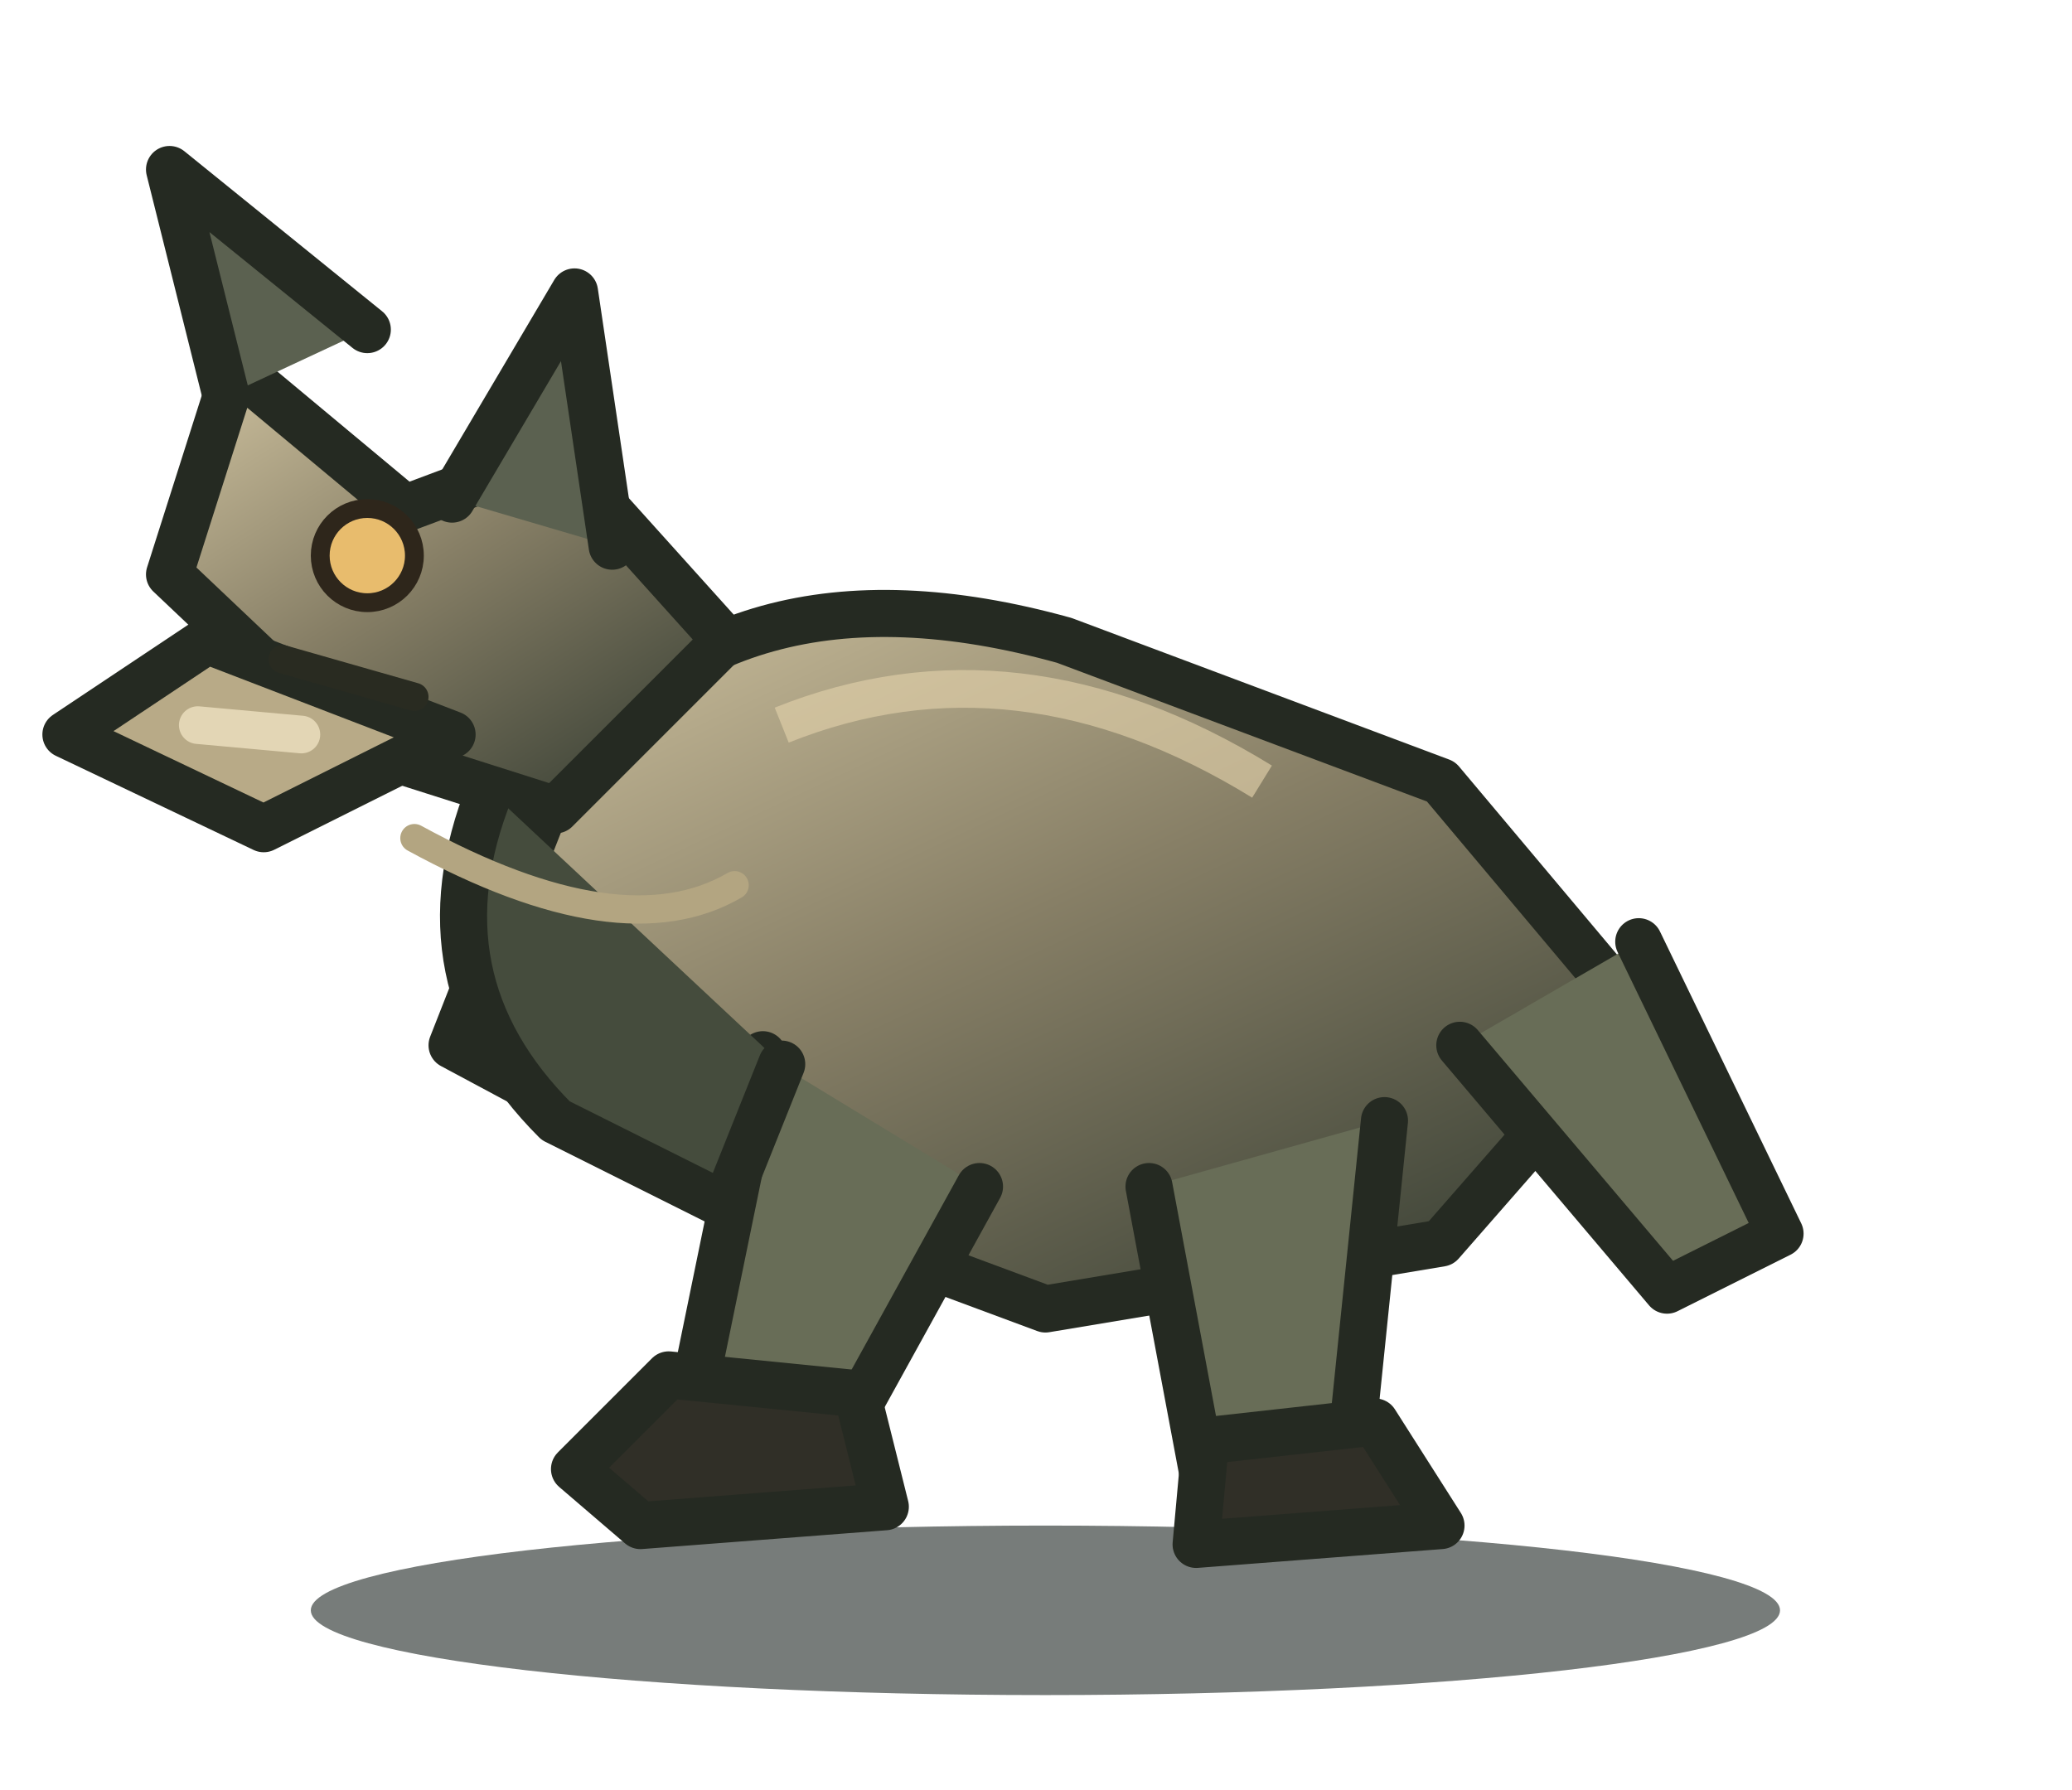
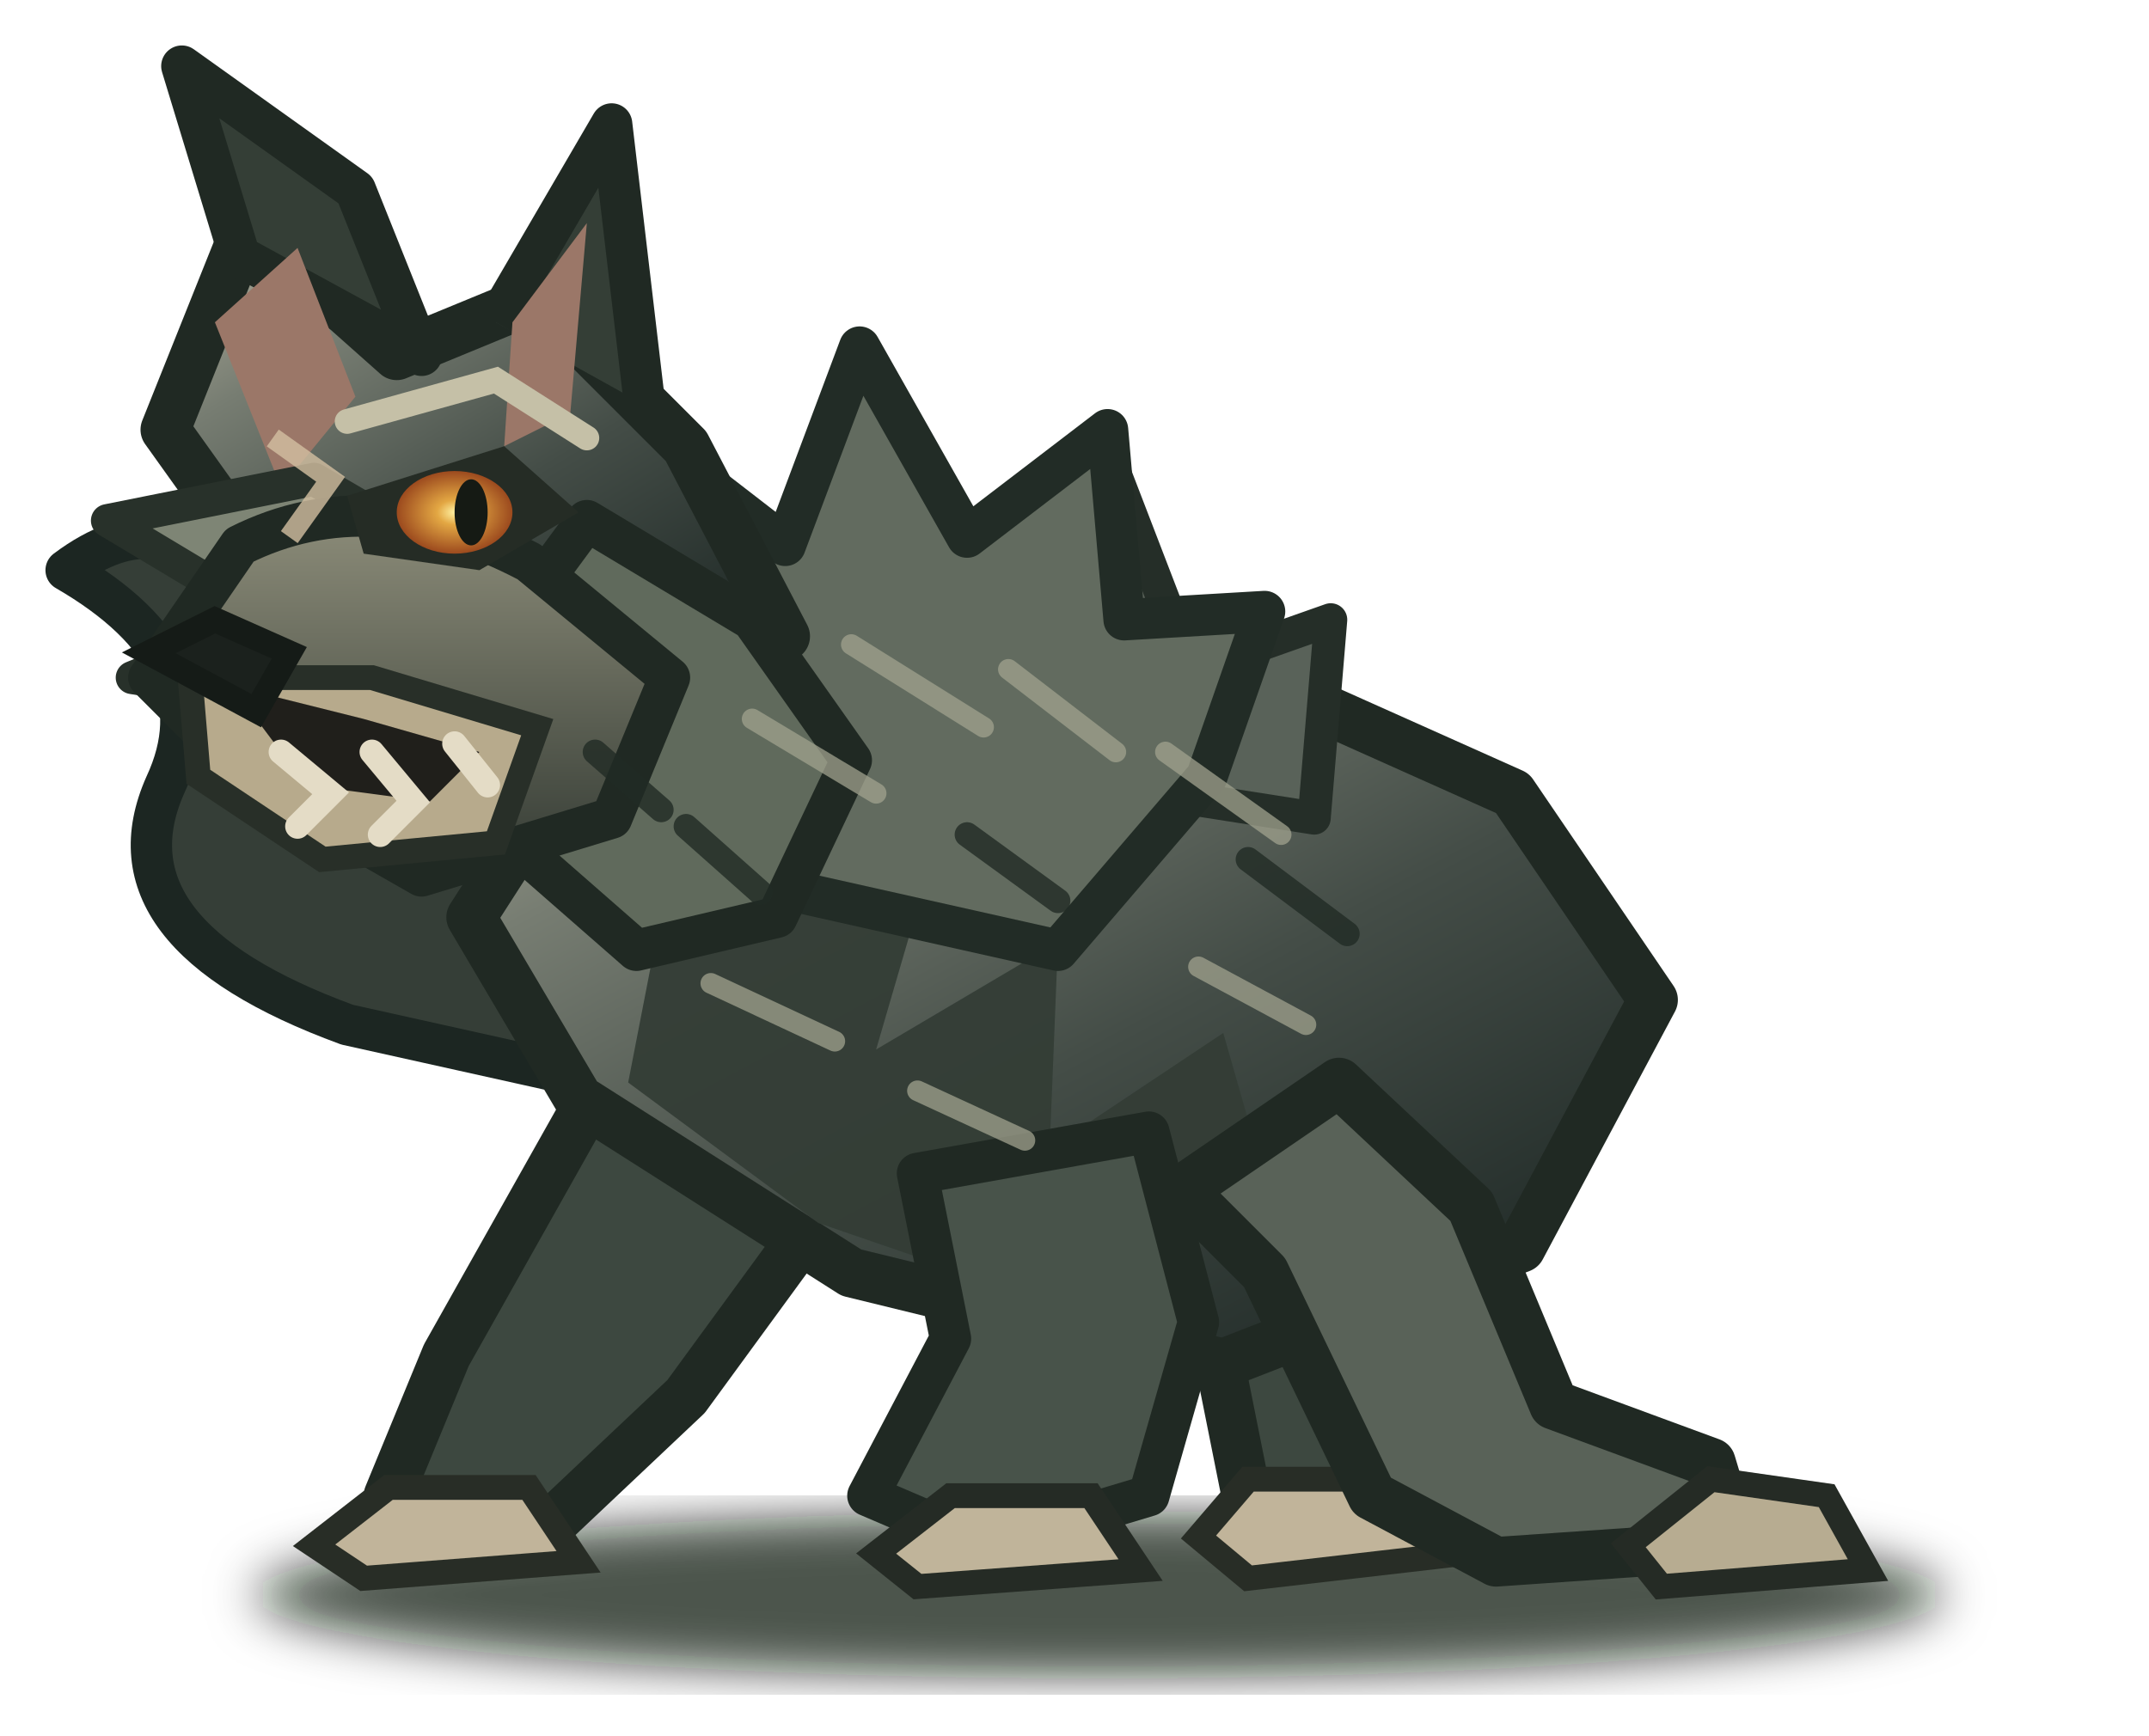
- <svg xmlns="http://www.w3.org/2000/svg" viewBox="0 0 220 190">
+ <svg xmlns="http://www.w3.org/2000/svg" viewBox="0 0 260 210">
  <defs>
-     <linearGradient id="fur" x2="0.8" y2="1">
-       <stop stop-color="#d1c4a1" />
-       <stop offset=".5" stop-color="#877f66" />
-       <stop offset="1" stop-color="#3d4337" />
+     <linearGradient id="fur" x1="0" y1="0" x2=".8" y2="1">
+       <stop stop-color="#b9b5a2" />
+       <stop offset=".28" stop-color="#777d72" />
+       <stop offset=".62" stop-color="#444d47" />
+       <stop offset="1" stop-color="#202a27" />
    </linearGradient>
-     <linearGradient id="belly" x2="0" y2="1">
-       <stop stop-color="#b8aa87" />
-       <stop offset="1" stop-color="#706c58" />
+     <linearGradient id="muzzle" x1="0" y1="0" x2="0" y2="1">
+       <stop stop-color="#8c8c79" />
+       <stop offset="1" stop-color="#343b34" />
    </linearGradient>
+     <linearGradient id="underfur" x1="0" y1="0" x2="0" y2="1">
+       <stop stop-color="#c1b59a" />
+       <stop offset="1" stop-color="#68695b" />
+     </linearGradient>
+     <linearGradient id="claw" x1="0" y1="0" x2="1" y2="1">
+       <stop stop-color="#e5dcc4" />
+       <stop offset="1" stop-color="#77796c" />
+     </linearGradient>
+     <radialGradient id="eye">
+       <stop stop-color="#fff1a2" />
+       <stop offset=".3" stop-color="#e3a743" />
+       <stop offset="1" stop-color="#9c4a1e" />
+     </radialGradient>
+     <filter id="shadow">
+       <feGaussianBlur stdDeviation="3" />
+     </filter>
  </defs>
-   <ellipse cx="111" cy="171" rx="78" ry="9" fill="#07100c" opacity=".55" />
-   <g stroke="#252a22" stroke-width="5" stroke-linejoin="round" stroke-linecap="round">
-     <path d="M59 83Q77 58 113 68L153 83 174 108 153 132 111 139 76 126 48 111Z" fill="url(#fur)" />
-     <path d="M81 112 73 151 88 155 104 126M122 126 128 158 143 158 147 119M155 111 177 137 189 131 174 100" fill="#686d57" />
-     <path d="M71 146 91 148 94 160 68 162 61 156ZM128 153 146 151 153 162 127 164Z" fill="#302f27" />
-     <path d="M59 86 37 79 18 61 25 39 43 54 59 48 77 68Z" fill="url(#fur)" />
-     <path d="M24 42 18 18 39 35M48 53 61 31 65 58" fill="#5b6150" />
-     <path d="M22 68 7 78 28 88 48 78Z" fill="#b8aa87" />
-     <path d="M32 78 21 77" stroke="#e3d6b5" stroke-width="4" />
-     <path d="M52 84Q44 104 59 119L77 128 83 113" fill="#454c3d" />
-     <path d="M44 89Q66 101 78 94" fill="none" stroke="#b3a581" stroke-width="3" />
-     <circle cx="39" cy="59" r="5" fill="#e8bc6d" stroke="#2e261b" stroke-width="2" />
-     <path d="M30 70 44 74" stroke="#292b21" stroke-width="3" />
+   <ellipse cx="133" cy="193" rx="102" ry="10" fill="#020706" opacity=".7" filter="url(#shadow)" />
+   <path d="M69 106Q42 92 28 72Q20 60 8 69Q27 80 20 95Q12 113 42 124L78 132Z" fill="#353e37" stroke="#1c2622" stroke-width="5" stroke-linejoin="round" />
+   <path d="M72 132L54 164 47 181 65 186 83 169 102 143M132 137L147 162 151 182 169 185 177 174 166 133" fill="#3d4840" stroke="#202923" stroke-width="6" stroke-linejoin="round" />
+   <path d="M47 180L64 180 70 189 44 191 38 187ZM151 179L168 179 177 188 151 191 145 186Z" fill="#c1b49a" stroke="#282d26" stroke-width="3" />
+   <path d="M75 83Q105 61 145 79L183 96 200 121 184 151 148 165 103 154 70 133 57 111Z" fill="url(#fur)" stroke="#202923" stroke-width="6" stroke-linejoin="round" />
+   <path d="M76 86L58 70 84 77 73 55 101 72 101 50 120 72 134 55 144 81 161 75 159 99Z" fill="#596259" stroke="#252e28" stroke-width="4" stroke-linejoin="round" />
+   <path d="M83 95L102 91 92 111 113 103 106 127 128 114 127 139 148 125 154 146 131 159 99 148 76 131Z" fill="#333d36" opacity=".95" />
+   <path d="M162 131L178 146 188 170 207 177 210 187 181 189 166 181 153 154 143 144Z" fill="#596258" stroke="#202923" stroke-width="6" stroke-linejoin="round" />
+   <path d="M207 179L221 181 226 190 201 192 197 187Z" fill="#b7ac91" stroke="#252b25" stroke-width="3" />
+   <path d="M111 142L115 162 105 181 119 187 139 181 145 160 139 137Z" fill="#48534a" stroke="#202923" stroke-width="5" stroke-linejoin="round" />
+   <path d="M115 181L132 181 138 190 111 192 106 188Z" fill="#c0b49a" stroke="#252b25" stroke-width="3" />
+   <path d="M70 102L54 86 64 81 52 63 78 73 73 49 95 66 104 42 117 65 134 52 136 75 153 74 146 94 128 115Z" fill="#626b5f" stroke="#222c26" stroke-width="5" stroke-linejoin="round" />
+   <path d="M57 83L35 73 20 52 30 27 48 43 65 36 83 54 95 77Z" fill="url(#fur)" stroke="#202923" stroke-width="6" stroke-linejoin="round" />
+   <path d="M29 31L22 8 43 23 51 43ZM60 39L74 15 78 49" fill="#343e36" stroke="#202923" stroke-width="5" stroke-linejoin="round" />
+   <path d="M26 39L36 30 43 48 34 59Z" fill="#9b7768" />
+   <path d="M62 39L71 27 69 50 61 54Z" fill="#9b7768" />
+   <path d="M38 58L13 63 33 75 16 82 47 87 62 72Z" fill="#7e8575" stroke="#28312a" stroke-width="4" stroke-linejoin="round" />
+   <path d="M71 63L91 75 103 92 94 111 77 115 61 101 57 82Z" fill="#606a5c" stroke="#202923" stroke-width="5" stroke-linejoin="round" />
+   <path d="M29 66Q45 58 64 68L81 82 74 99 51 106 30 94 18 82Z" fill="url(#muzzle)" stroke="#202923" stroke-width="5" stroke-linejoin="round" />
+   <path d="M23 82L45 82 65 88 60 102 39 104 24 94Z" fill="#b7aa8c" stroke="#282f28" stroke-width="3" />
+   <path d="M28 83L44 87 58 91 52 97 37 95Z" fill="#201f1b" />
+   <path d="M34 91L40 96 36 100M45 91L50 97 46 101M55 90L59 95" fill="none" stroke="#e4dcc6" stroke-width="3" stroke-linecap="round" />
+   <path d="M18 79L26 75 35 79 31 86Z" fill="#1b211d" stroke="#151b17" stroke-width="3" />
+   <path d="M42 60L61 54 70 62 58 69 44 67Z" fill="#252c25" />
+   <ellipse cx="55" cy="62" rx="7" ry="5" fill="url(#eye)" />
+   <ellipse cx="57" cy="62" rx="2" ry="4" fill="#151a14" />
+   <path d="M42 51L60 46 71 53" fill="none" stroke="#c5c0a7" stroke-width="3" stroke-linecap="round" />
+   <path d="M33 53L40 58 35 65" fill="none" stroke="#d3bfa1" stroke-width="2.5" opacity=".8" />
+   <g fill="none" stroke-linecap="round">
+     <path d="M91 87L106 96M103 78L119 88M122 81L135 91M141 91L155 101M86 119L101 126M111 132L124 138M145 117L158 124" stroke="#a0a28e" stroke-width="2.5" opacity=".75" />
+     <path d="M83 100L92 108M117 101L128 109M151 104L163 113M72 91L80 98" stroke="#202a24" stroke-width="3" opacity=".8" />
  </g>
-   <path d="M83 77Q108 67 134 83" fill="none" stroke="#e1d0a9" stroke-width="4" opacity=".65" />
</svg>
